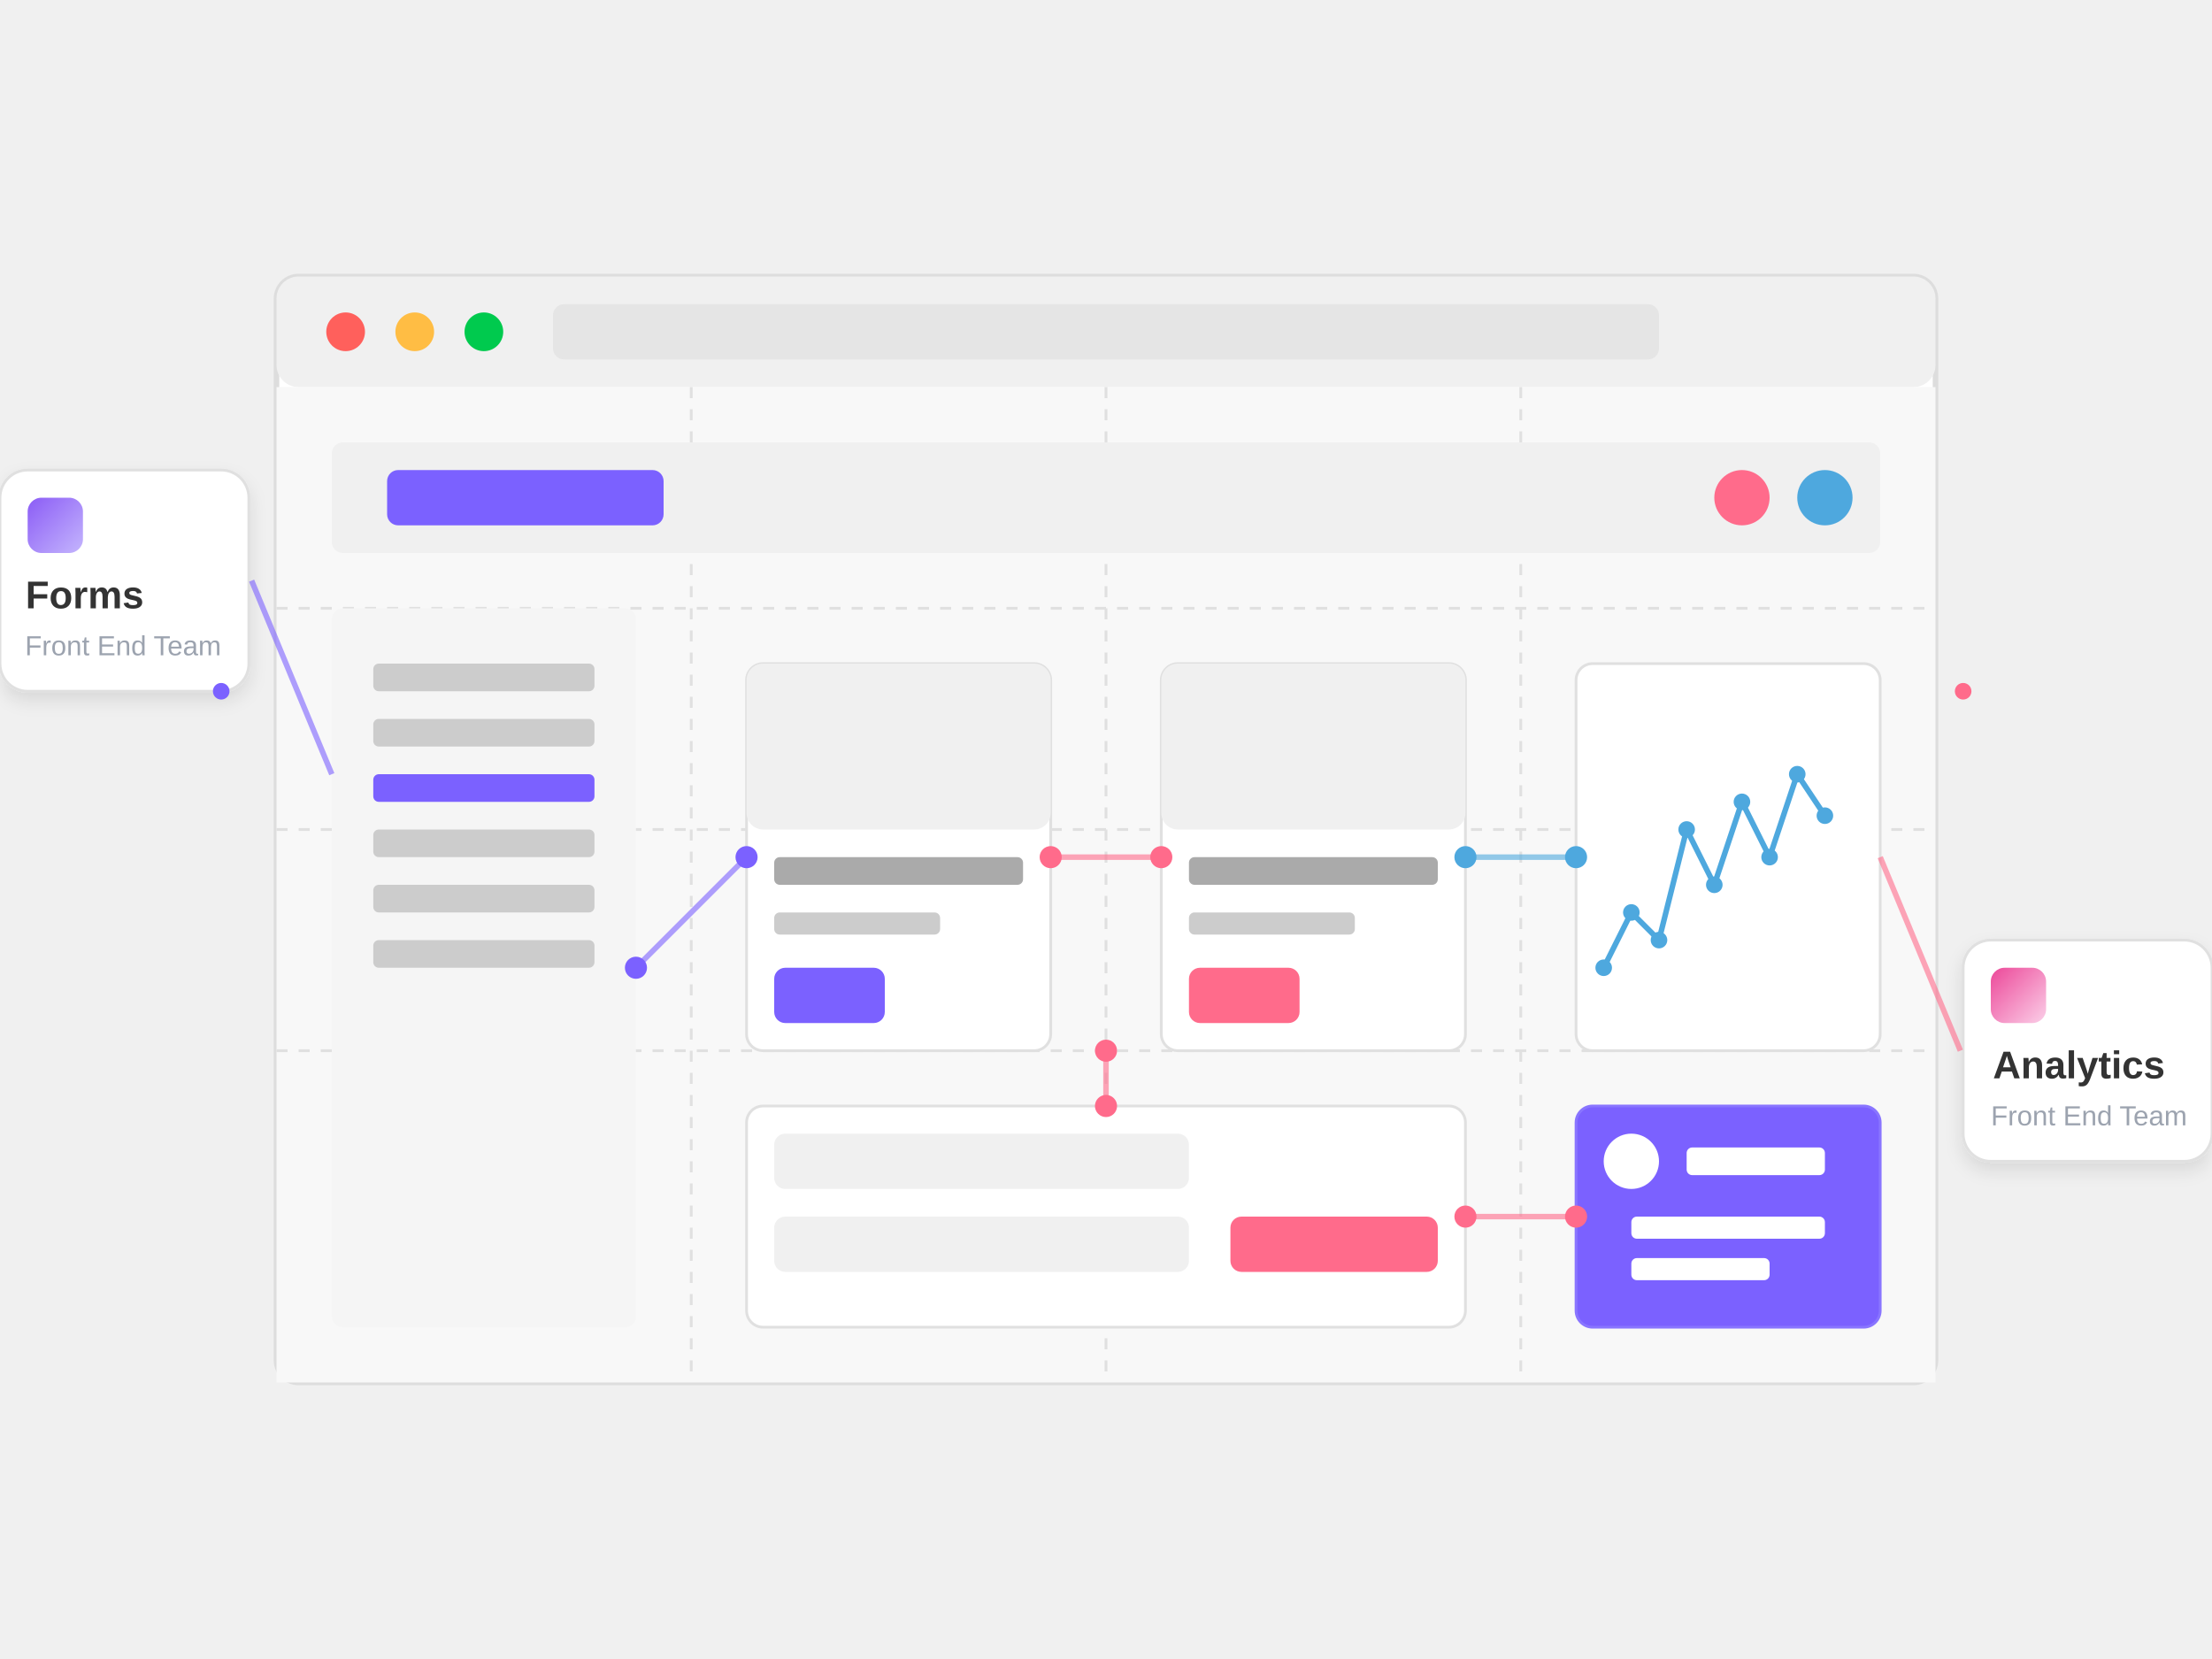
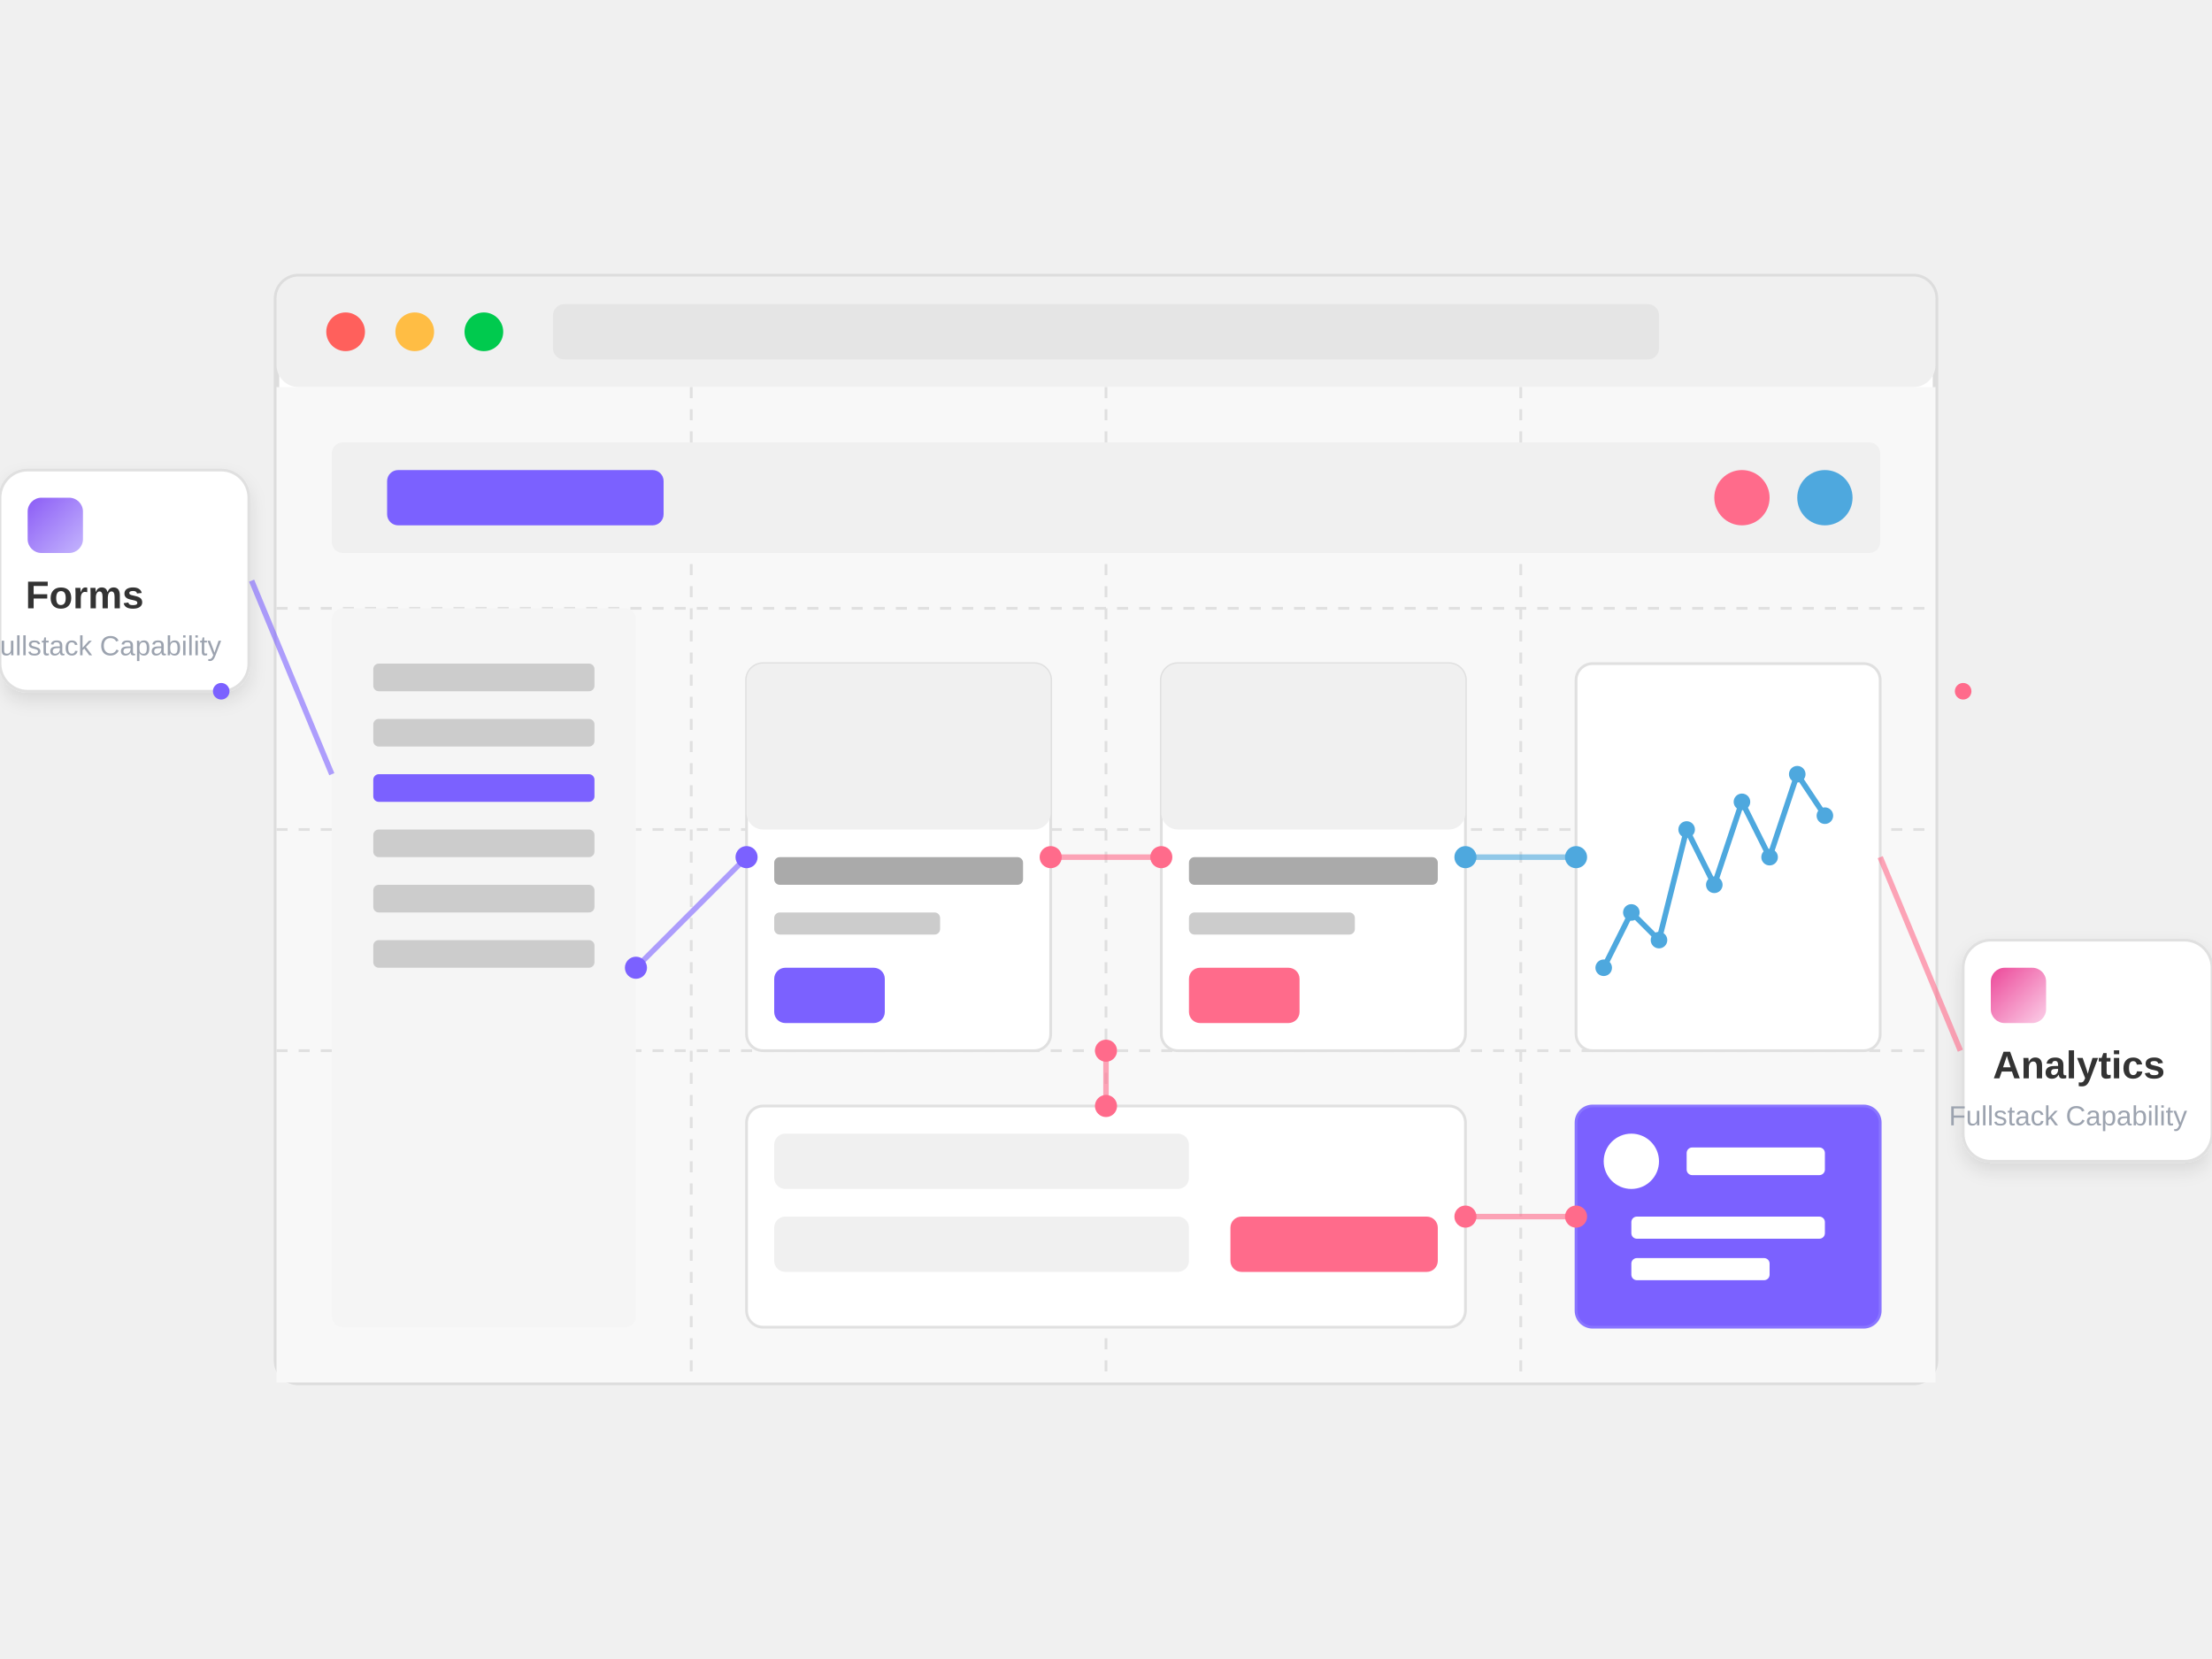
<svg xmlns="http://www.w3.org/2000/svg" viewBox="0 0 800 600">
  <rect x="100" y="100" width="600" height="400" rx="8" ry="8" fill="#FFFFFF" stroke="#DDD" stroke-width="2" />
  <rect x="100" y="100" width="600" height="40" rx="8" ry="8" fill="#F0F0F0" />
  <circle cx="125" cy="120" r="7" fill="#FF605C" />
  <circle cx="150" cy="120" r="7" fill="#FFBD44" />
  <circle cx="175" cy="120" r="7" fill="#00CA4E" />
  <rect x="200" y="110" width="400" height="20" rx="4" ry="4" fill="#E5E5E5" />
  <rect x="100" y="140" width="600" height="360" fill="#F8F8F8" />
  <line x1="100" y1="220" x2="700" y2="220" stroke="#E0E0E0" stroke-width="1" stroke-dasharray="4,4" />
  <line x1="100" y1="300" x2="700" y2="300" stroke="#E0E0E0" stroke-width="1" stroke-dasharray="4,4" />
  <line x1="100" y1="380" x2="700" y2="380" stroke="#E0E0E0" stroke-width="1" stroke-dasharray="4,4" />
  <line x1="250" y1="140" x2="250" y2="500" stroke="#E0E0E0" stroke-width="1" stroke-dasharray="4,4" />
  <line x1="400" y1="140" x2="400" y2="500" stroke="#E0E0E0" stroke-width="1" stroke-dasharray="4,4" />
  <line x1="550" y1="140" x2="550" y2="500" stroke="#E0E0E0" stroke-width="1" stroke-dasharray="4,4" />
  <rect x="120" y="160" width="560" height="40" rx="4" ry="4" fill="#F0F0F0" />
  <rect x="140" y="170" width="100" height="20" rx="4" ry="4" fill="#7B61FF" />
  <circle cx="630" cy="180" r="10" fill="#FF6B8B" />
  <circle cx="660" cy="180" r="10" fill="#4EA8DE" />
  <rect x="120" y="220" width="110" height="260" rx="4" ry="4" fill="#F5F5F5" />
  <rect x="135" y="240" width="80" height="10" rx="2" ry="2" fill="#CCCCCC" />
  <rect x="135" y="260" width="80" height="10" rx="2" ry="2" fill="#CCCCCC" />
  <rect id="row-third" x="135" y="280" width="80" height="10" rx="2" ry="2" fill="#7B61FF">
    <animate attributeName="fill" values="#7B61FF;#FF6B8B;#7B61FF" dur="2s" repeatCount="indefinite" begin="2s" />
    <animate attributeName="y" values="280;340;280" dur="3s" repeatCount="indefinite" calcMode="spline" keyTimes="0;0.5;1" keySplines="0.1 0.8 0.2 1;0.1 0.8 0.2 1" />
  </rect>
  <rect x="135" y="300" width="80" height="10" rx="2" ry="2" fill="#CCCCCC" />
  <rect x="135" y="320" width="80" height="10" rx="2" ry="2" fill="#CCCCCC" />
  <rect id="row-last" x="135" y="340" width="80" height="10" rx="2" ry="2" fill="#CCCCCC">
    <animate attributeName="y" values="340;280;340" dur="3s" repeatCount="indefinite" calcMode="spline" keyTimes="0;0.5;1" keySplines="0.1 0.8 0.2 1;0.1 0.8 0.2 1" />
  </rect>
  <rect x="270" y="240" width="110" height="140" rx="6" ry="6" fill="#FFFFFF" stroke="#E0E0E0" stroke-width="1" />
  <rect x="270" y="240" width="110" height="60" rx="6" ry="6" fill="#F0F0F0" />
  <rect x="280" y="310" width="90" height="10" rx="2" ry="2" fill="#AAAAAA" />
  <rect x="280" y="330" width="60" height="8" rx="2" ry="2" fill="#CCCCCC" />
  <rect x="280" y="350" width="40" height="20" rx="4" ry="4" fill="#7B61FF" />
  <rect x="420" y="240" width="110" height="140" rx="6" ry="6" fill="#FFFFFF" stroke="#E0E0E0" stroke-width="1" />
  <rect x="420" y="240" width="110" height="60" rx="6" ry="6" fill="#F0F0F0" />
  <rect x="430" y="310" width="90" height="10" rx="2" ry="2" fill="#AAAAAA" />
  <rect x="430" y="330" width="60" height="8" rx="2" ry="2" fill="#CCCCCC" />
  <rect x="430" y="350" width="40" height="20" rx="4" ry="4" fill="#FF6B8B" />
  <rect x="570" y="240" width="110" height="140" rx="6" ry="6" fill="#FFFFFF" stroke="#E0E0E0" stroke-width="1" />
  <polyline id="chart-line" points="580,350 590,330 600,340 610,300 620,320 630,290 640,310 650,280 660,295" stroke="#4EA8DE" stroke-width="2" fill="none">
    <animate attributeName="stroke" values="#4EA8DE;#FF6B8B;#4EA8DE" dur="3s" repeatCount="indefinite" begin="2s" />
    <animate attributeName="points" values="580,350 590,330 600,340 610,300 620,320 630,290 640,310 650,280 660,295;               580,330 590,350 600,320 610,330 620,300 630,320 640,290 650,310 660,270;               580,350 590,330 600,340 610,300 620,320 630,290 640,310 650,280 660,295" dur="4s" repeatCount="indefinite" calcMode="spline" keyTimes="0;0.5;1" keySplines="0.42 0 0.58 1;0.42 0 0.58 1" />
  </polyline>
  <circle cx="580" cy="350" r="3" fill="#4EA8DE">
    <animate attributeName="fill" values="#4EA8DE;#FF6B8B;#4EA8DE" dur="3s" repeatCount="indefinite" begin="2s" />
    <animate attributeName="cy" values="350;330;350" dur="4s" repeatCount="indefinite" calcMode="spline" keyTimes="0;0.5;1" keySplines="0.42 0 0.58 1;0.42 0 0.58 1" />
  </circle>
  <circle cx="590" cy="330" r="3" fill="#4EA8DE">
    <animate attributeName="fill" values="#4EA8DE;#FF6B8B;#4EA8DE" dur="3s" repeatCount="indefinite" begin="2s" />
    <animate attributeName="cy" values="330;350;330" dur="4s" repeatCount="indefinite" calcMode="spline" keyTimes="0;0.5;1" keySplines="0.42 0 0.58 1;0.42 0 0.58 1" />
  </circle>
  <circle cx="600" cy="340" r="3" fill="#4EA8DE">
    <animate attributeName="fill" values="#4EA8DE;#FF6B8B;#4EA8DE" dur="3s" repeatCount="indefinite" begin="2s" />
    <animate attributeName="cy" values="340;320;340" dur="4s" repeatCount="indefinite" calcMode="spline" keyTimes="0;0.5;1" keySplines="0.42 0 0.58 1;0.42 0 0.58 1" />
  </circle>
  <circle cx="610" cy="300" r="3" fill="#4EA8DE">
    <animate attributeName="fill" values="#4EA8DE;#FF6B8B;#4EA8DE" dur="3s" repeatCount="indefinite" begin="2s" />
    <animate attributeName="cy" values="300;330;300" dur="4s" repeatCount="indefinite" calcMode="spline" keyTimes="0;0.5;1" keySplines="0.42 0 0.58 1;0.42 0 0.58 1" />
  </circle>
  <circle cx="620" cy="320" r="3" fill="#4EA8DE">
    <animate attributeName="fill" values="#4EA8DE;#FF6B8B;#4EA8DE" dur="3s" repeatCount="indefinite" begin="2s" />
    <animate attributeName="cy" values="320;300;320" dur="4s" repeatCount="indefinite" calcMode="spline" keyTimes="0;0.5;1" keySplines="0.42 0 0.58 1;0.42 0 0.58 1" />
  </circle>
  <circle cx="630" cy="290" r="3" fill="#4EA8DE">
    <animate attributeName="fill" values="#4EA8DE;#FF6B8B;#4EA8DE" dur="3s" repeatCount="indefinite" begin="2s" />
    <animate attributeName="cy" values="290;320;290" dur="4s" repeatCount="indefinite" calcMode="spline" keyTimes="0;0.5;1" keySplines="0.42 0 0.58 1;0.42 0 0.58 1" />
  </circle>
  <circle cx="640" cy="310" r="3" fill="#4EA8DE">
    <animate attributeName="fill" values="#4EA8DE;#FF6B8B;#4EA8DE" dur="3s" repeatCount="indefinite" begin="2s" />
    <animate attributeName="cy" values="310;290;310" dur="4s" repeatCount="indefinite" calcMode="spline" keyTimes="0;0.5;1" keySplines="0.42 0 0.58 1;0.42 0 0.58 1" />
  </circle>
  <circle cx="650" cy="280" r="3" fill="#4EA8DE">
    <animate attributeName="fill" values="#4EA8DE;#FF6B8B;#4EA8DE" dur="3s" repeatCount="indefinite" begin="2s" />
    <animate attributeName="cy" values="280;310;280" dur="4s" repeatCount="indefinite" calcMode="spline" keyTimes="0;0.5;1" keySplines="0.42 0 0.58 1;0.42 0 0.58 1" />
  </circle>
  <circle cx="660" cy="295" r="3" fill="#4EA8DE">
    <animate attributeName="fill" values="#4EA8DE;#FF6B8B;#4EA8DE" dur="3s" repeatCount="indefinite" begin="2s" />
    <animate attributeName="cy" values="295;270;295" dur="4s" repeatCount="indefinite" calcMode="spline" keyTimes="0;0.5;1" keySplines="0.42 0 0.58 1;0.42 0 0.58 1" />
  </circle>
  <rect x="270" y="400" width="260" height="80" rx="6" ry="6" fill="#FFFFFF" stroke="#E0E0E0" stroke-width="1" />
  <rect x="280" y="410" width="150" height="20" rx="4" ry="4" fill="#F0F0F0" />
  <rect x="280" y="440" width="150" height="20" rx="4" ry="4" fill="#F0F0F0" />
  <rect x="445" y="440" width="75" height="20" rx="4" ry="4" fill="#FF6B8B" />
  <rect x="570" y="400" width="110" height="80" rx="6" ry="6" fill="#7B61FF" stroke="#8975FF" stroke-width="1" />
  <circle cx="590" cy="420" r="10" fill="#FFFFFF" />
  <rect x="610" y="415" width="50" height="10" rx="2" ry="2" fill="#FFFFFF" />
  <rect x="590" y="440" width="70" height="8" rx="2" ry="2" fill="#FFFFFF" />
  <rect x="590" y="455" width="50" height="8" rx="2" ry="2" fill="#FFFFFF" />
  <line x1="230" y1="350" x2="270" y2="310" stroke="#7B61FF" stroke-width="2" stroke-opacity="0.6" />
  <line x1="380" y1="310" x2="420" y2="310" stroke="#FF6B8B" stroke-width="2" stroke-opacity="0.6" />
  <line x1="530" y1="310" x2="570" y2="310" stroke="#4EA8DE" stroke-width="2" stroke-opacity="0.6" />
  <line x1="400" y1="380" x2="400" y2="400" stroke="#FF6B8B" stroke-width="2" stroke-opacity="0.6" />
  <line x1="530" y1="440" x2="570" y2="440" stroke="#FF6B8B" stroke-width="2" stroke-opacity="0.6" />
  <circle cx="230" cy="350" r="4" fill="#7B61FF">
    <animate attributeName="opacity" values="0.5;1;0.5" dur="2s" repeatCount="indefinite" />
  </circle>
  <circle cx="270" cy="310" r="4" fill="#7B61FF">
    <animate attributeName="opacity" values="0.5;1;0.5" dur="2s" repeatCount="indefinite" />
  </circle>
  <circle cx="380" cy="310" r="4" fill="#FF6B8B">
    <animate attributeName="opacity" values="0.5;1;0.5" dur="2s" repeatCount="indefinite" />
  </circle>
  <circle cx="420" cy="310" r="4" fill="#FF6B8B">
    <animate attributeName="opacity" values="0.5;1;0.5" dur="2s" repeatCount="indefinite" />
  </circle>
  <circle cx="530" cy="310" r="4" fill="#4EA8DE">
    <animate attributeName="opacity" values="0.5;1;0.5" dur="2s" repeatCount="indefinite" />
  </circle>
  <circle cx="570" cy="310" r="4" fill="#4EA8DE">
    <animate attributeName="opacity" values="0.5;1;0.5" dur="2s" repeatCount="indefinite" />
  </circle>
  <circle cx="400" cy="380" r="4" fill="#FF6B8B">
    <animate attributeName="opacity" values="0.5;1;0.5" dur="2s" repeatCount="indefinite" />
  </circle>
  <circle cx="400" cy="400" r="4" fill="#FF6B8B">
    <animate attributeName="opacity" values="0.5;1;0.5" dur="2s" repeatCount="indefinite" />
  </circle>
  <circle cx="530" cy="440" r="4" fill="#FF6B8B">
    <animate attributeName="opacity" values="0.5;1;0.5" dur="2s" repeatCount="indefinite" />
  </circle>
  <circle cx="570" cy="440" r="4" fill="#FF6B8B">
    <animate attributeName="opacity" values="0.5;1;0.5" dur="2s" repeatCount="indefinite" />
  </circle>
  <rect x="0" y="170" width="90" height="80" rx="10" ry="10" fill="#FFFFFF" stroke="#E0E0E0" stroke-width="1" filter="drop-shadow(0px 3px 3px rgba(0,0,0,0.1))" />
  <rect x="10" y="180" width="20" height="20" rx="5" ry="5" fill="url(#purpleGradient)" />
  <defs>
    <linearGradient id="purpleGradient" x1="0%" y1="0%" x2="100%" y2="100%">
      <stop offset="0%" style="stop-color:#8B5CF6;stop-opacity:1" />
      <stop offset="100%" style="stop-color:#C4B5FD;stop-opacity:1" />
    </linearGradient>
  </defs>
  <text x="52" y="220" text-anchor="end" font-family="Arial, sans-serif" font-size="14" font-weight="bold" fill="#333333">Forms</text>
-   <text x="80" y="237" text-anchor="end" font-family="Arial, sans-serif" font-size="10" fill="#9CA3AF">Front End Team</text>
+   <text x="80" y="237" text-anchor="end" font-family="Arial, sans-serif" font-size="10" fill="#9CA3AF">Fullstack Capability</text>
  <line x1="91" y1="210" x2="120" y2="280" stroke="#7B61FF" stroke-width="2" stroke-opacity="0.6" />
  <circle cx="80" cy="250" r="3" style="fill:#7B61FF">
    <animate attributeName="cx" begin="0s" dur="2s" from="91" to="120" repeatCount="indefinite" />
    <animate attributeName="cy" begin="0s" dur="2s" from="210" to="280" repeatCount="indefinite" />
  </circle>
  <rect x="710" y="340" width="90" height="80" rx="10" ry="10" fill="#FFFFFF" stroke="#E0E0E0" stroke-width="1" filter="drop-shadow(0px 3px 3px rgba(0,0,0,0.1))" />
  <rect x="720" y="350" width="20" height="20" rx="5" ry="5" fill="url(#pinkGradient)" />
  <defs>
    <linearGradient id="pinkGradient" x1="0%" y1="0%" x2="100%" y2="100%">
      <stop offset="0%" style="stop-color:#EC4899;stop-opacity:1" />
      <stop offset="100%" style="stop-color:#FBCFE8;stop-opacity:1" />
    </linearGradient>
  </defs>
  <text x="783" y="390" text-anchor="end" font-family="Arial, sans-serif" font-size="14" font-weight="bold" fill="#333333">Analytics</text>
-   <text x="791" y="407" text-anchor="end" font-family="Arial, sans-serif" font-size="10" fill="#9CA3AF">Front End Team</text>
+   <text x="791" y="407" text-anchor="end" font-family="Arial, sans-serif" font-size="10" fill="#9CA3AF">Fullstack Capability</text>
  <line x1="709" y1="380" x2="680" y2="310" stroke="#FF6B8B" stroke-width="2" stroke-opacity="0.6" />
  <circle cx="710" cy="250" r="3" style="fill:#FF6B8B">
    <animate attributeName="cx" begin="0s" dur="2s" from="709" to="680" repeatCount="indefinite" />
    <animate attributeName="cy" begin="0s" dur="2s" from="380" to="310" repeatCount="indefinite" />
  </circle>
</svg>
